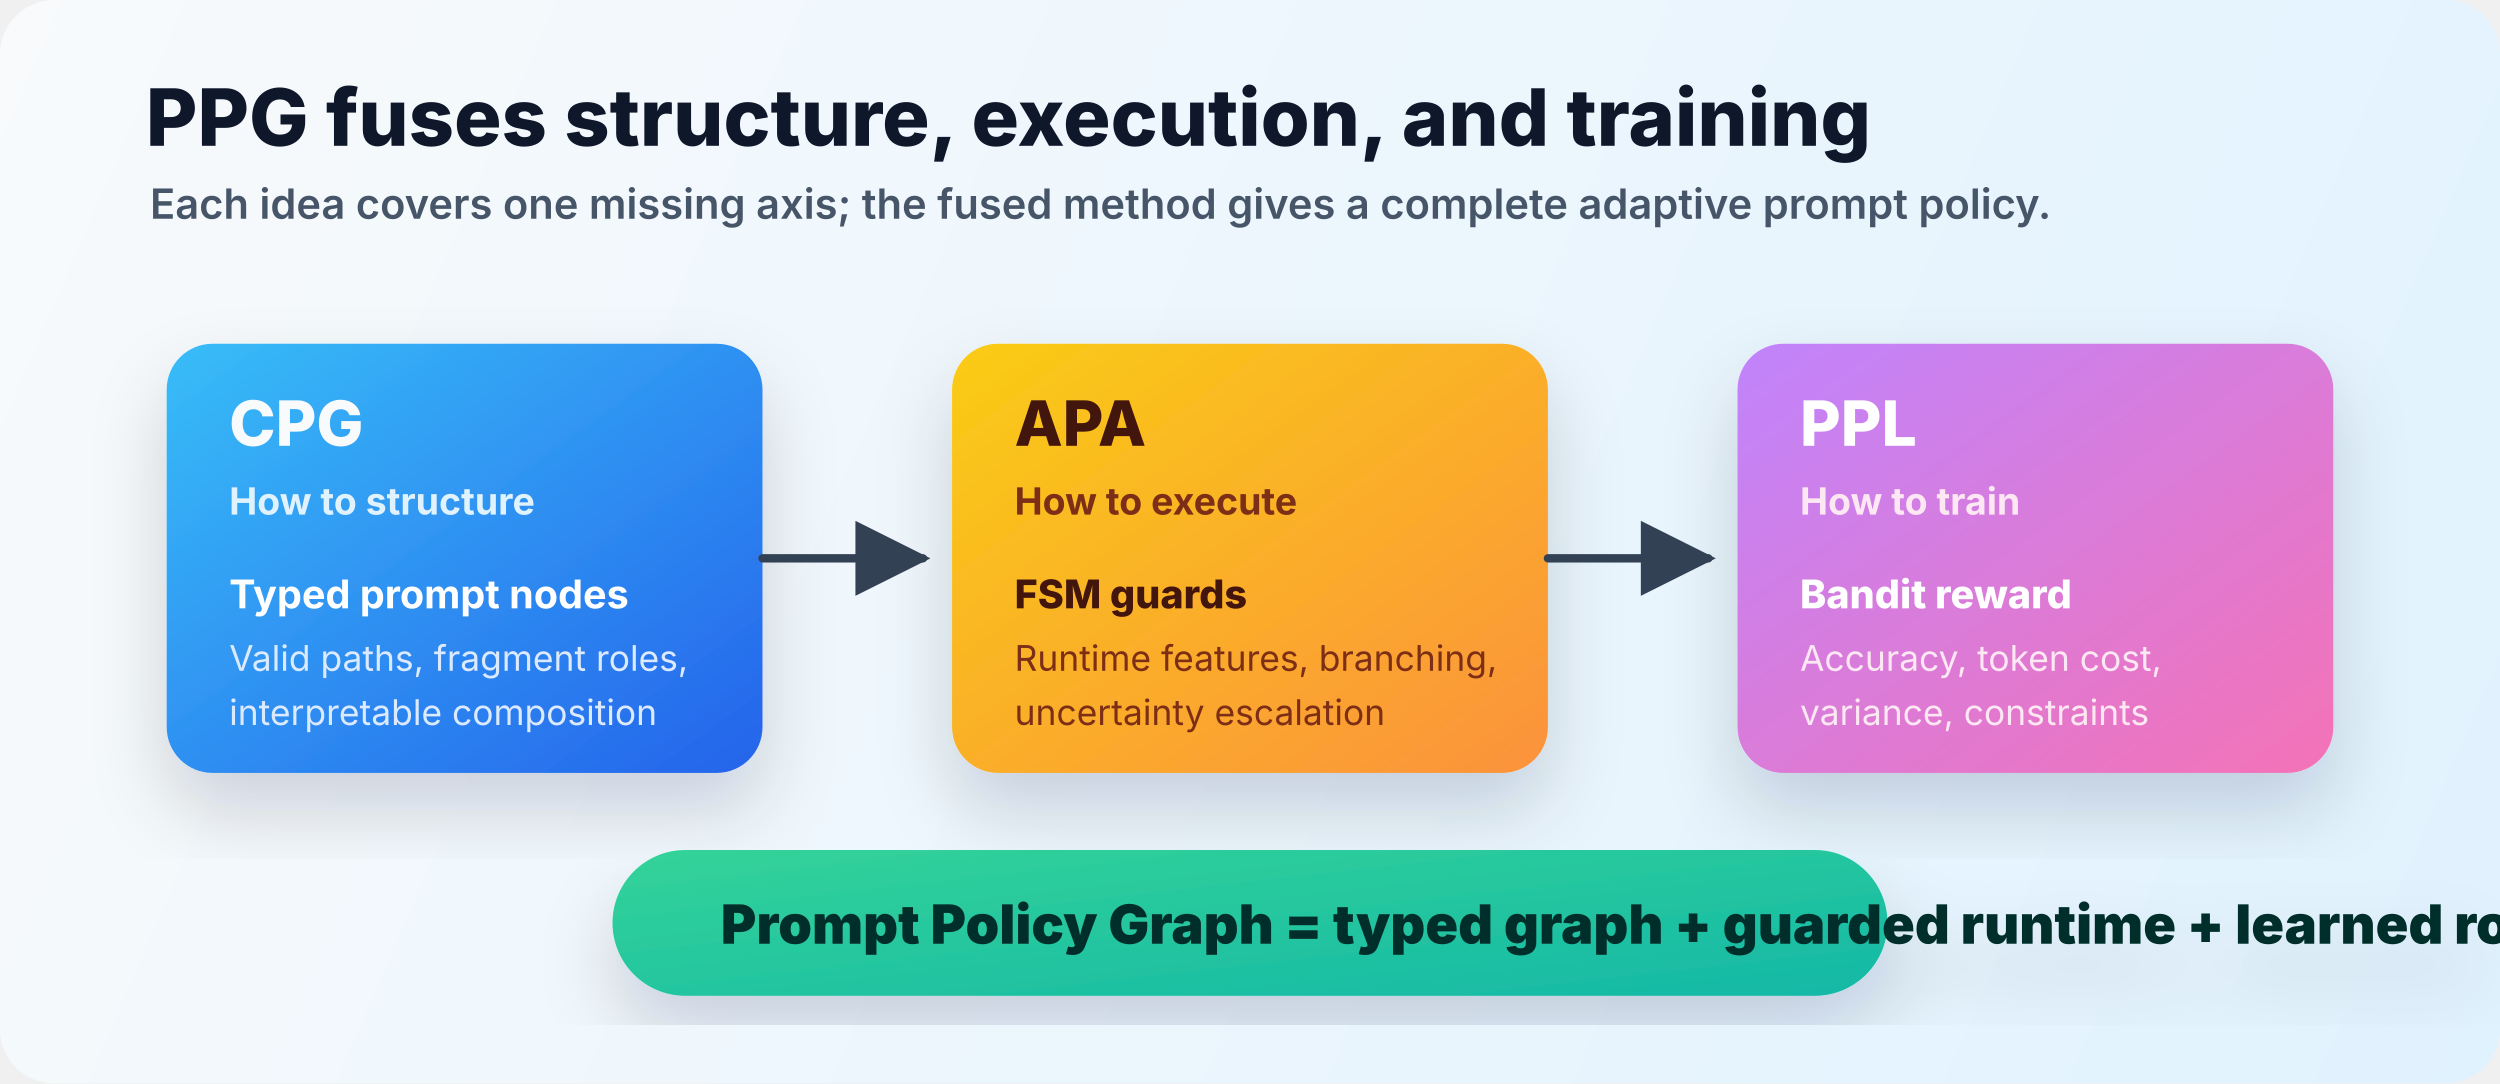
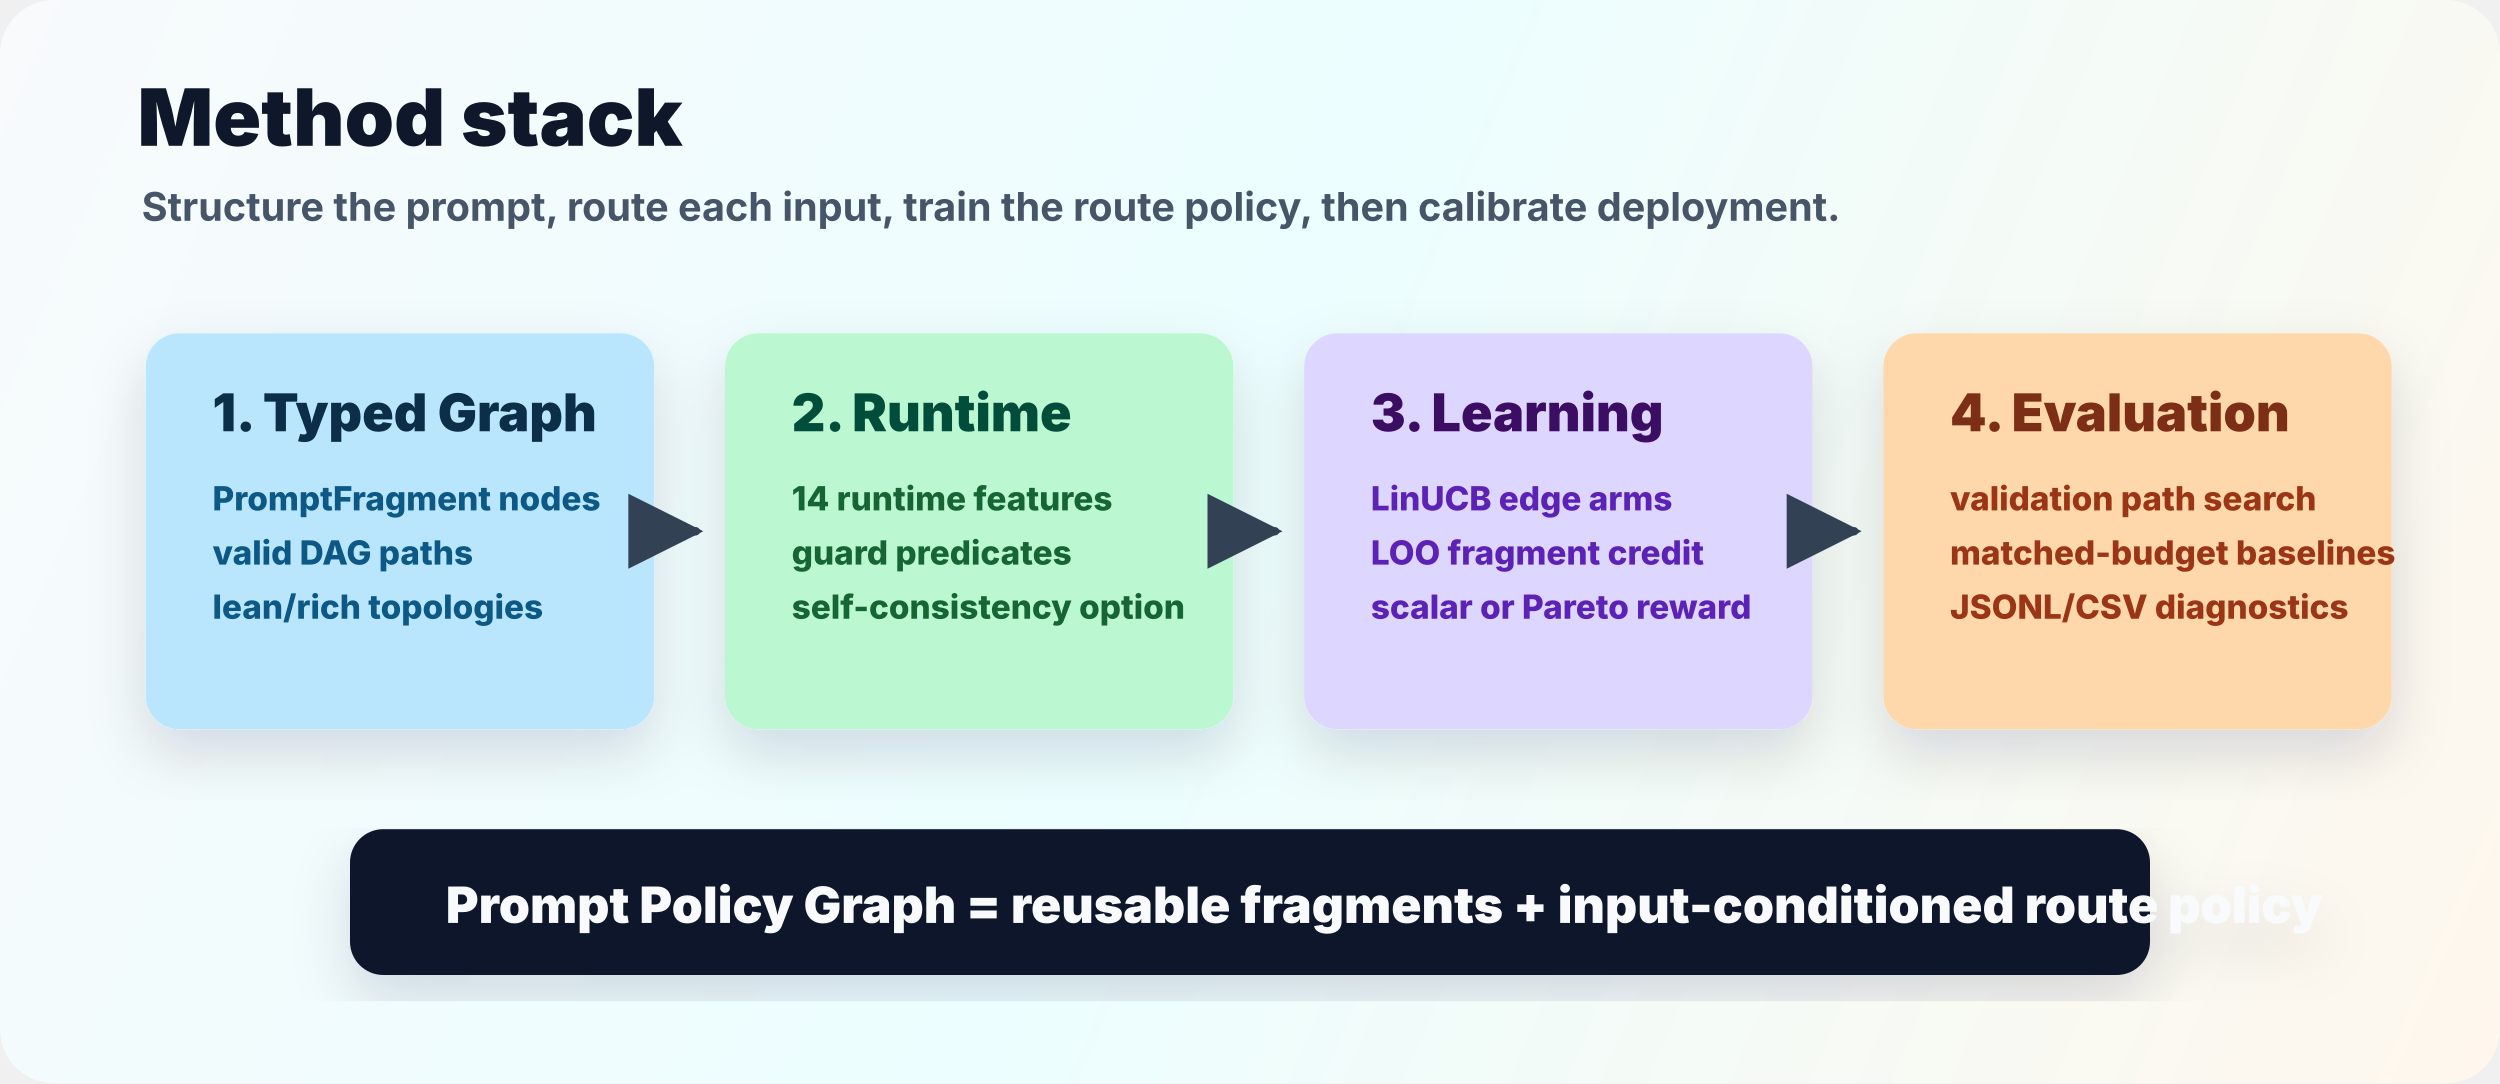
<svg xmlns="http://www.w3.org/2000/svg" width="1200" height="520" viewBox="0 0 1200 520" fill="none" role="img" aria-labelledby="title desc">
  <defs>
    <linearGradient id="bg" x1="0" y1="0" x2="1200" y2="520" gradientUnits="userSpaceOnUse">
      <stop offset="0" stop-color="#F8FAFC" />
-       <stop offset="1" stop-color="#E0F2FE" />
+       <stop offset="0.48" stop-color="#ECFEFF" />
+       <stop offset="1" stop-color="#FFF7ED" />
    </linearGradient>
-     <linearGradient id="blue" x1="0" y1="0" x2="1" y2="1">
-       <stop offset="0" stop-color="#38BDF8" />
-       <stop offset="1" stop-color="#2563EB" />
-     </linearGradient>
-     <linearGradient id="orange" x1="0" y1="0" x2="1" y2="1">
-       <stop offset="0" stop-color="#FACC15" />
-       <stop offset="1" stop-color="#FB923C" />
-     </linearGradient>
-     <linearGradient id="pink" x1="0" y1="0" x2="1" y2="1">
-       <stop offset="0" stop-color="#C084FC" />
-       <stop offset="1" stop-color="#F472B6" />
-     </linearGradient>
-     <linearGradient id="green" x1="0" y1="0" x2="1" y2="1">
-       <stop offset="0" stop-color="#34D399" />
-       <stop offset="1" stop-color="#14B8A6" />
-     </linearGradient>
-     <filter id="shadow" x="-20%" y="-20%" width="140%" height="140%">
-       <feDropShadow dx="0" dy="18" stdDeviation="18" flood-color="#0F172A" flood-opacity="0.16" />
+     <filter id="shadow" x="-18%" y="-18%" width="136%" height="136%">
+       <feDropShadow dx="0" dy="12" stdDeviation="14" flood-color="#0F172A" flood-opacity="0.14" />
    </filter>
    <marker id="arrow" viewBox="0 0 10 10" refX="9" refY="5" markerWidth="9" markerHeight="9" orient="auto-start-reverse">
-       <path d="M 0 0 L 10 5 L 0 10 z" fill="#334155" />
+       <path d="M0 0 L10 5 L0 10 Z" fill="#334155" />
    </marker>
  </defs>
  <rect width="1200" height="520" rx="26" fill="url(#bg)" />
-   <text x="70" y="70" fill="#0F172A" font-family="Inter, Arial, sans-serif" font-size="38" font-weight="800">PPG fuses structure, execution, and training</text>
-   <text x="72" y="105" fill="#475569" font-family="Inter, Arial, sans-serif" font-size="20" font-weight="600">Each idea covers one missing axis; the fused method gives a complete adaptive prompt policy.</text>
+   <text x="66" y="70" fill="#0F172A" font-family="Inter, Arial, sans-serif" font-size="38" font-weight="900">Method stack</text>
+   <text x="68" y="106" fill="#475569" font-family="Inter, Arial, sans-serif" font-size="19" font-weight="700">Structure the prompt, route each input, train the route policy, then calibrate deployment.</text>
  <g filter="url(#shadow)">
-     <rect x="80" y="165" width="286" height="206" rx="22" fill="url(#blue)" />
-     <text x="110" y="214" fill="#F8FAFC" font-family="Inter, Arial, sans-serif" font-size="30" font-weight="800">CPG</text>
-     <text x="110" y="247" fill="#E0F2FE" font-family="Inter, Arial, sans-serif" font-size="18" font-weight="700">How to structure</text>
-     <text x="110" y="292" fill="#FFFFFF" font-family="Inter, Arial, sans-serif" font-size="19" font-weight="700">Typed prompt nodes</text>
-     <text x="110" y="322" fill="#DBEAFE" font-family="Inter, Arial, sans-serif" font-size="17">Valid paths, fragment roles,</text>
-     <text x="110" y="348" fill="#DBEAFE" font-family="Inter, Arial, sans-serif" font-size="17">interpretable composition</text>
-     <rect x="457" y="165" width="286" height="206" rx="22" fill="url(#orange)" />
-     <text x="487" y="214" fill="#431407" font-family="Inter, Arial, sans-serif" font-size="30" font-weight="800">APA</text>
-     <text x="487" y="247" fill="#7C2D12" font-family="Inter, Arial, sans-serif" font-size="18" font-weight="700">How to execute</text>
-     <text x="487" y="292" fill="#431407" font-family="Inter, Arial, sans-serif" font-size="19" font-weight="800">FSM guards</text>
-     <text x="487" y="322" fill="#7C2D12" font-family="Inter, Arial, sans-serif" font-size="17">Runtime features, branching,</text>
-     <text x="487" y="348" fill="#7C2D12" font-family="Inter, Arial, sans-serif" font-size="17">uncertainty escalation</text>
-     <rect x="834" y="165" width="286" height="206" rx="22" fill="url(#pink)" />
-     <text x="864" y="214" fill="#FFFFFF" font-family="Inter, Arial, sans-serif" font-size="30" font-weight="800">PPL</text>
-     <text x="864" y="247" fill="#FCE7F3" font-family="Inter, Arial, sans-serif" font-size="18" font-weight="700">How to train</text>
-     <text x="864" y="292" fill="#FFFFFF" font-family="Inter, Arial, sans-serif" font-size="19" font-weight="800">Bandit reward</text>
-     <text x="864" y="322" fill="#FCE7F3" font-family="Inter, Arial, sans-serif" font-size="17">Accuracy, token cost,</text>
-     <text x="864" y="348" fill="#FCE7F3" font-family="Inter, Arial, sans-serif" font-size="17">variance, constraints</text>
+     <rect x="70" y="160" width="244" height="190" rx="16" fill="#BAE6FD" />
+     <text x="102" y="207" fill="#082F49" font-family="Inter, Arial, sans-serif" font-size="25" font-weight="900">1. Typed Graph</text>
+     <text x="102" y="245" fill="#075985" font-family="Inter, Arial, sans-serif" font-size="16" font-weight="800">PromptFragment nodes</text>
+     <text x="102" y="271" fill="#075985" font-family="Inter, Arial, sans-serif" font-size="16" font-weight="800">valid DAG paths</text>
+     <text x="102" y="297" fill="#075985" font-family="Inter, Arial, sans-serif" font-size="16" font-weight="800">lean/rich topologies</text>
+     <rect x="348" y="160" width="244" height="190" rx="16" fill="#BBF7D0" />
+     <text x="380" y="207" fill="#064E3B" font-family="Inter, Arial, sans-serif" font-size="25" font-weight="900">2. Runtime</text>
+     <text x="380" y="245" fill="#166534" font-family="Inter, Arial, sans-serif" font-size="16" font-weight="800">14 runtime features</text>
+     <text x="380" y="271" fill="#166534" font-family="Inter, Arial, sans-serif" font-size="16" font-weight="800">guard predicates</text>
+     <text x="380" y="297" fill="#166534" font-family="Inter, Arial, sans-serif" font-size="16" font-weight="800">self-consistency option</text>
+     <rect x="626" y="160" width="244" height="190" rx="16" fill="#DDD6FE" />
+     <text x="658" y="207" fill="#3B0764" font-family="Inter, Arial, sans-serif" font-size="25" font-weight="900">3. Learning</text>
+     <text x="658" y="245" fill="#5B21B6" font-family="Inter, Arial, sans-serif" font-size="16" font-weight="800">LinUCB edge arms</text>
+     <text x="658" y="271" fill="#5B21B6" font-family="Inter, Arial, sans-serif" font-size="16" font-weight="800">LOO fragment credit</text>
+     <text x="658" y="297" fill="#5B21B6" font-family="Inter, Arial, sans-serif" font-size="16" font-weight="800">scalar or Pareto reward</text>
+     <rect x="904" y="160" width="244" height="190" rx="16" fill="#FED7AA" />
+     <text x="936" y="207" fill="#7C2D12" font-family="Inter, Arial, sans-serif" font-size="25" font-weight="900">4. Evaluation</text>
+     <text x="936" y="245" fill="#9A3412" font-family="Inter, Arial, sans-serif" font-size="16" font-weight="800">validation path search</text>
+     <text x="936" y="271" fill="#9A3412" font-family="Inter, Arial, sans-serif" font-size="16" font-weight="800">matched-budget baselines</text>
+     <text x="936" y="297" fill="#9A3412" font-family="Inter, Arial, sans-serif" font-size="16" font-weight="800">JSONL/CSV diagnostics</text>
  </g>
-   <path d="M366 268 H443" stroke="#334155" stroke-width="4" stroke-linecap="round" marker-end="url(#arrow)" />
-   <path d="M743 268 H820" stroke="#334155" stroke-width="4" stroke-linecap="round" marker-end="url(#arrow)" />
+   <path d="M318 255 H334" stroke="#334155" stroke-width="4" stroke-linecap="round" marker-end="url(#arrow)" />
+   <path d="M596 255 H612" stroke="#334155" stroke-width="4" stroke-linecap="round" marker-end="url(#arrow)" />
+   <path d="M874 255 H890" stroke="#334155" stroke-width="4" stroke-linecap="round" marker-end="url(#arrow)" />
  <g filter="url(#shadow)">
-     <rect x="294" y="408" width="612" height="70" rx="35" fill="url(#green)" />
-     <text x="346" y="453" fill="#052E2B" font-family="Inter, Arial, sans-serif" font-size="26" font-weight="900">
-       Prompt Policy Graph = typed graph + guarded runtime + learned route policy
-     </text>
+     <rect x="168" y="398" width="864" height="70" rx="16" fill="#0F172A" />
+     <text x="214" y="443" fill="#F8FAFC" font-family="Inter, Arial, sans-serif" font-size="24" font-weight="900">Prompt Policy Graph = reusable fragments + input-conditioned route policy</text>
  </g>
</svg>
